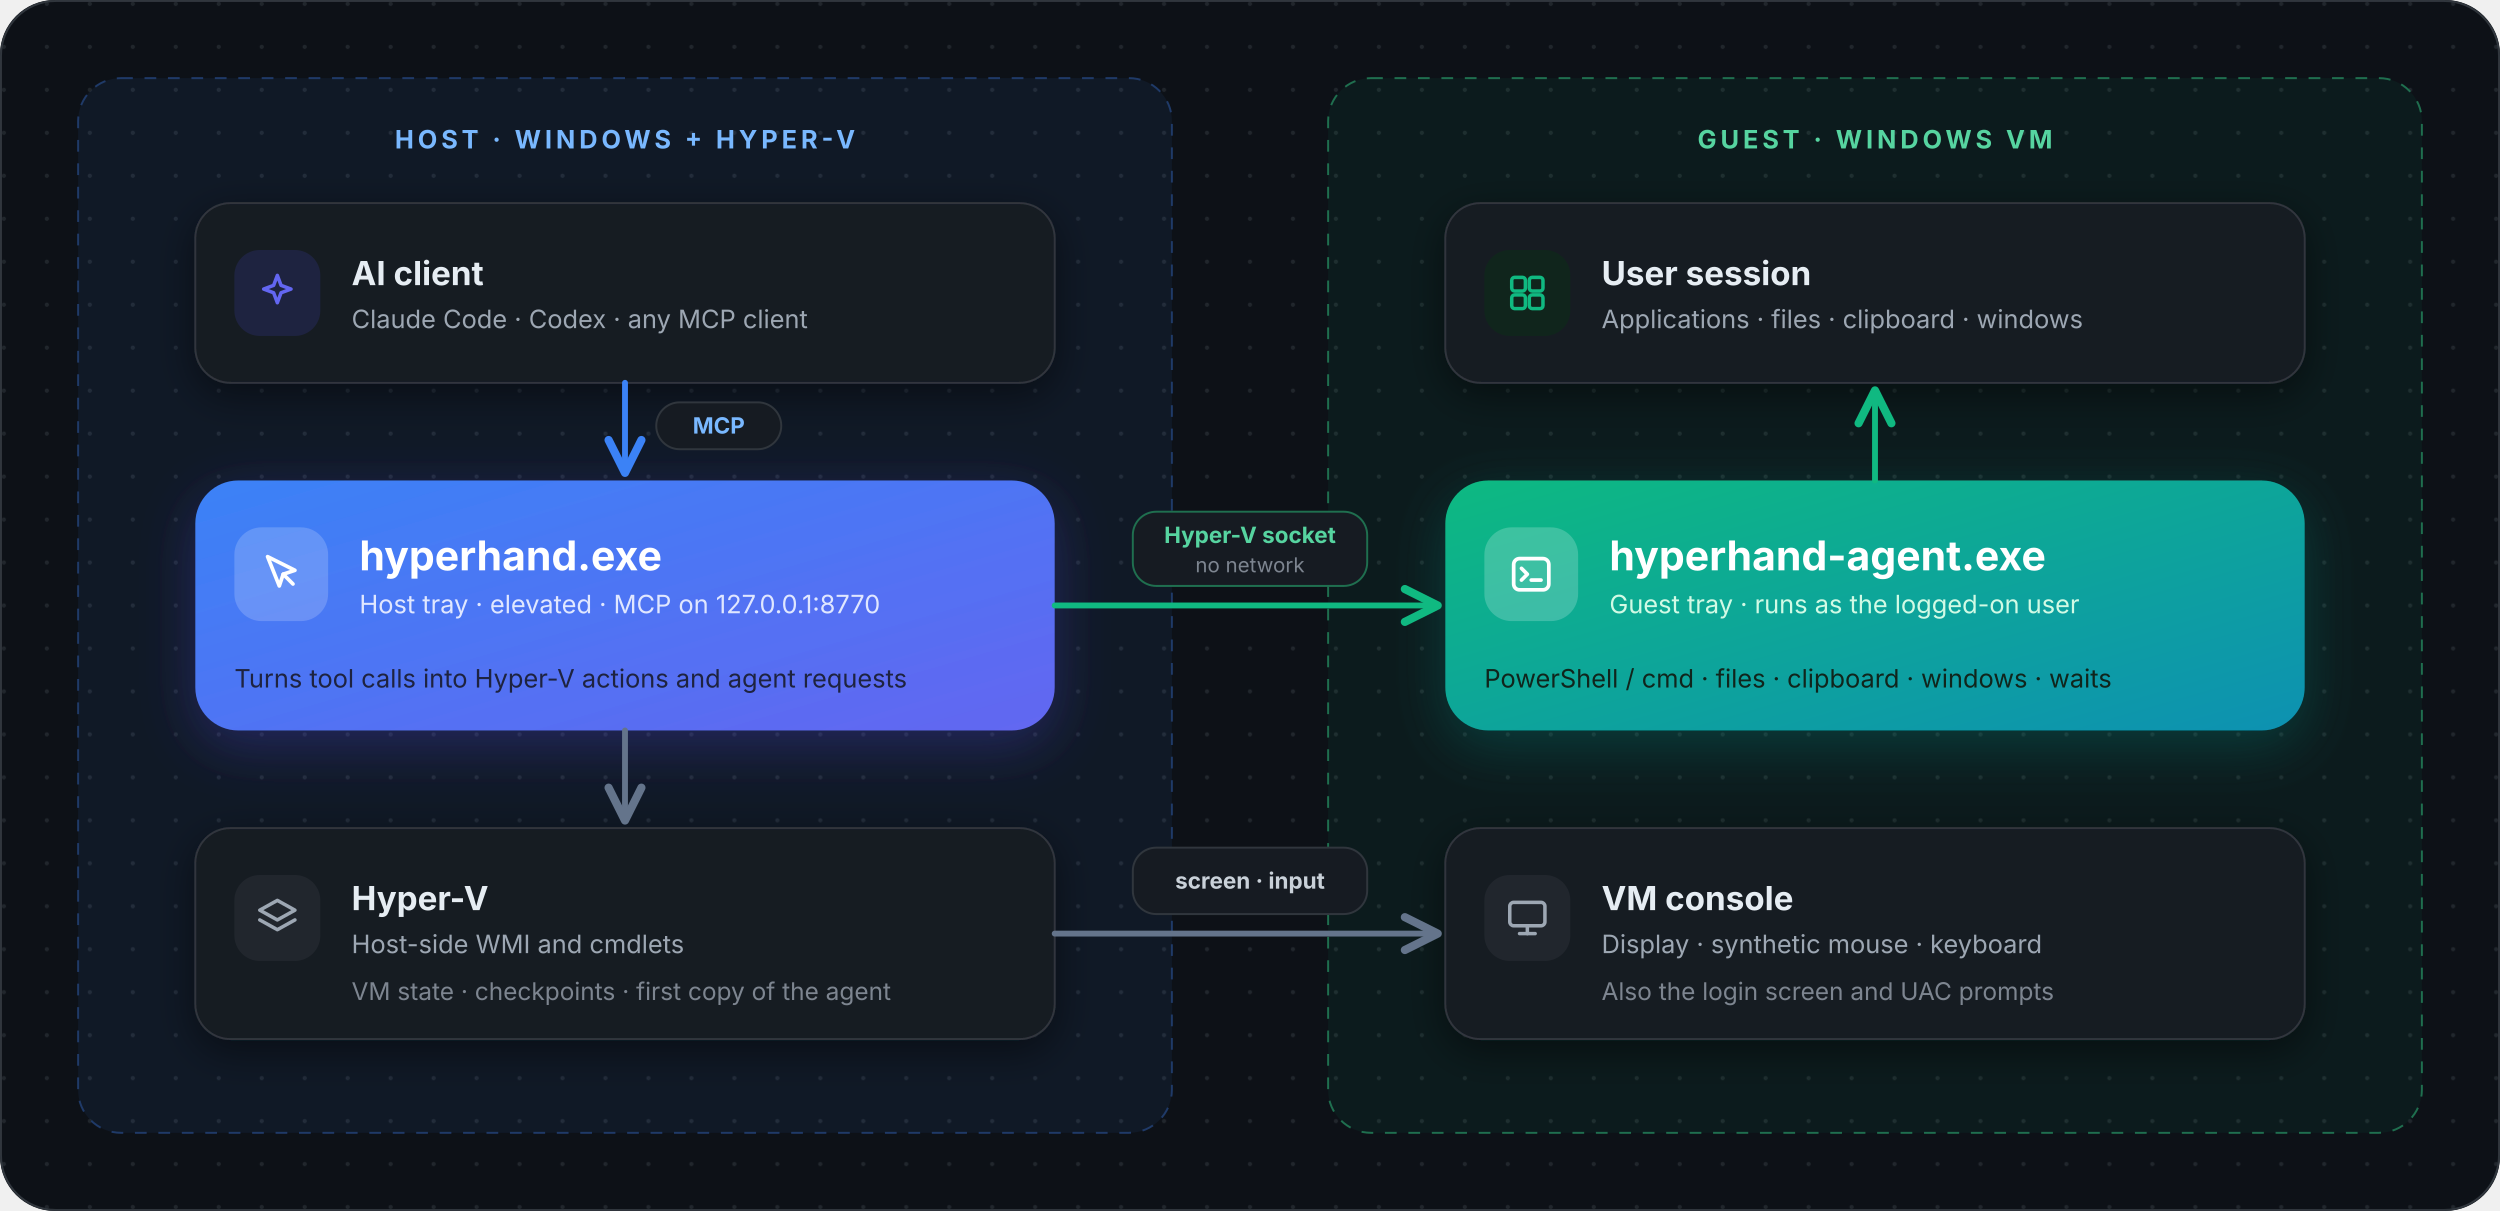
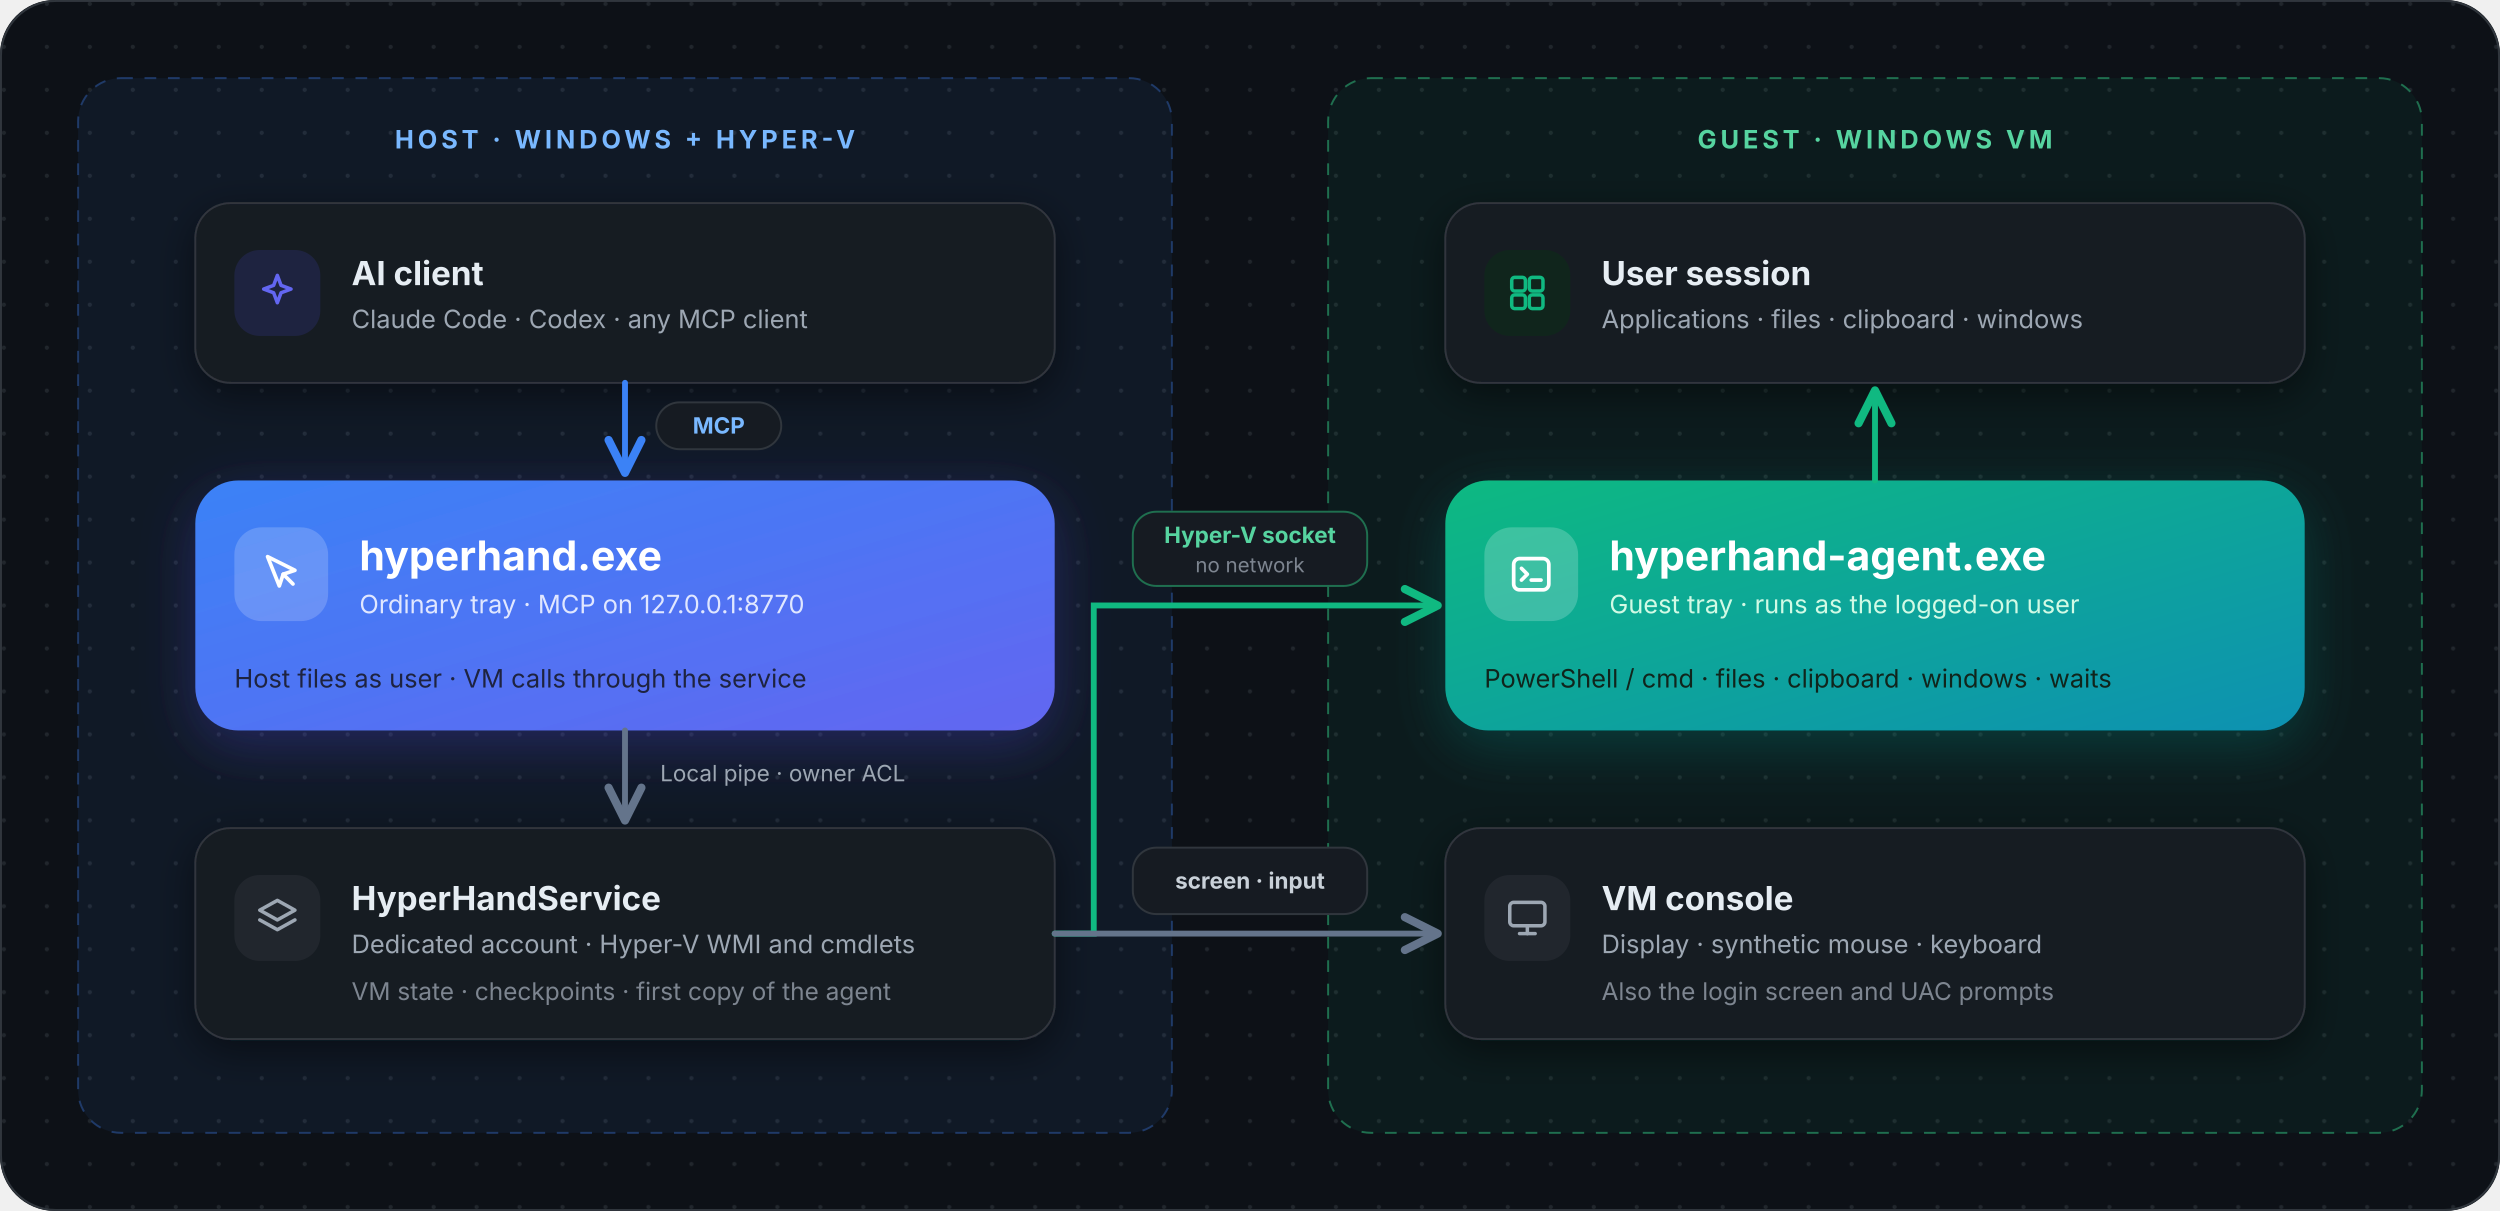
<svg xmlns="http://www.w3.org/2000/svg" viewBox="0 0 1280 620" width="1280" height="620" font-family="'Segoe UI', Inter, system-ui, -apple-system, Helvetica, Arial, sans-serif">
  <defs>
    <pattern id="dots" width="22" height="22" patternUnits="userSpaceOnUse">
      <circle cx="2" cy="2" r="1.1" fill="#30363d" />
    </pattern>
    <linearGradient id="hero" x1="0" y1="0" x2="1" y2="1">
      <stop offset="0" stop-color="#3b82f6" />
      <stop offset="1" stop-color="#6366f1" />
    </linearGradient>
    <linearGradient id="agent" x1="0" y1="0" x2="1" y2="1">
      <stop offset="0" stop-color="#10b981" />
      <stop offset="1" stop-color="#0891b2" />
    </linearGradient>
    <filter id="soft" x="-20%" y="-20%" width="140%" height="160%">
      <feDropShadow dx="0" dy="6" stdDeviation="10" flood-color="#000000" flood-opacity="0.45" />
    </filter>
    <filter id="glow" x="-30%" y="-30%" width="160%" height="180%">
      <feDropShadow dx="0" dy="8" stdDeviation="14" flood-color="#4f46e5" flood-opacity="0.30" />
    </filter>
    <filter id="glowG" x="-30%" y="-30%" width="160%" height="180%">
      <feDropShadow dx="0" dy="8" stdDeviation="14" flood-color="#0d9488" flood-opacity="0.28" />
    </filter>
    <marker id="tipB" viewBox="0 0 10 10" refX="8" refY="5" markerWidth="7" markerHeight="7" orient="auto">
      <path d="M1,1 L9,5 L1,9" fill="none" stroke="#3b82f6" stroke-width="2" stroke-linecap="round" stroke-linejoin="round" />
    </marker>
    <marker id="tipG" viewBox="0 0 10 10" refX="8" refY="5" markerWidth="7" markerHeight="7" orient="auto">
      <path d="M1,1 L9,5 L1,9" fill="none" stroke="#10b981" stroke-width="2" stroke-linecap="round" stroke-linejoin="round" />
    </marker>
    <marker id="tipS" viewBox="0 0 10 10" refX="8" refY="5" markerWidth="7" markerHeight="7" orient="auto">
      <path d="M1,1 L9,5 L1,9" fill="none" stroke="#64748b" stroke-width="2" stroke-linecap="round" stroke-linejoin="round" />
    </marker>
  </defs>
  <rect width="1280" height="620" rx="28" fill="#0d1117" />
  <rect width="1280" height="620" rx="28" fill="url(#dots)" opacity="0.55" />
  <rect x="0.5" y="0.5" width="1279" height="619" rx="28" fill="none" stroke="#30363d" />
  <rect x="40" y="40" width="560" height="540" rx="22" fill="#3b82f6" fill-opacity="0.07" stroke="#1f3a68" stroke-dasharray="6 6" />
  <text x="320" y="76" text-anchor="middle" font-size="13" font-weight="700" letter-spacing="2" fill="#79b8ff">HOST · WINDOWS + HYPER-V</text>
  <rect x="680" y="40" width="560" height="540" rx="22" fill="#10b981" fill-opacity="0.06" stroke="#1f6f4f" stroke-dasharray="6 6" />
  <text x="960" y="76" text-anchor="middle" font-size="13" font-weight="700" letter-spacing="2" fill="#56d4a0">GUEST · WINDOWS VM</text>
  <g filter="url(#soft)">
    <rect x="100" y="104" width="440" height="92" rx="18" fill="#161b22" stroke="#30363d" />
  </g>
  <rect x="120" y="128" width="44" height="44" rx="13" fill="#1e2340" />
  <g transform="translate(130,138)" fill="none" stroke="#6366f1" stroke-width="1.8" stroke-linecap="round" stroke-linejoin="round">
    <path d="M12 3l1.9 5.1L19 10l-5.1 1.9L12 17l-1.9-5.1L5 10l5.1-1.9z" />
  </g>
  <text x="180" y="146" font-size="17" font-weight="650" fill="#e6edf3">AI client</text>
  <text x="180" y="168" font-size="13" fill="#9da7b3">Claude Code · Codex · any MCP client</text>
  <g filter="url(#soft)">
    <rect x="740" y="104" width="440" height="92" rx="18" fill="#161b22" stroke="#30363d" />
  </g>
  <rect x="760" y="128" width="44" height="44" rx="13" fill="#10251c" />
  <g transform="translate(770,138)" fill="none" stroke="#10b981" stroke-width="1.8" stroke-linecap="round" stroke-linejoin="round">
    <rect x="4" y="4" width="7" height="7" rx="1.5" />
    <rect x="13" y="4" width="7" height="7" rx="1.5" />
    <rect x="4" y="13" width="7" height="7" rx="1.5" />
    <rect x="13" y="13" width="7" height="7" rx="1.5" />
  </g>
  <text x="820" y="146" font-size="17" font-weight="650" fill="#e6edf3">User session</text>
  <text x="820" y="168" font-size="13" fill="#9da7b3">Applications · files · clipboard · windows</text>
  <g filter="url(#glow)">
    <rect x="100" y="246" width="440" height="128" rx="22" fill="url(#hero)" />
  </g>
  <rect x="120" y="270" width="48" height="48" rx="14" fill="#ffffff" fill-opacity="0.18" />
  <g transform="translate(132,282)" fill="none" stroke="#ffffff" stroke-width="1.9" stroke-linecap="round" stroke-linejoin="round">
    <path d="M5 3l14 7-6 2-2 6z" />
    <path d="M13 12l5 5" />
  </g>
  <text x="184" y="292" font-size="21" font-weight="700" fill="#ffffff">hyperhand.exe</text>
-   <text x="184" y="314" font-size="13" fill="#e0e7ff">Host tray · elevated · MCP on 127.0.0.1:8770</text>
-   <text x="120" y="352" font-size="13" fill="#1e2340">Turns tool calls into Hyper-V actions and agent requests</text>
+   <text x="184" y="314" font-size="13" fill="#e0e7ff">Ordinary tray · MCP on 127.0.0.1:8770</text>
+   <text x="120" y="352" font-size="13" fill="#1e2340">Host files as user · VM calls through the service</text>
  <g filter="url(#glowG)">
    <rect x="740" y="246" width="440" height="128" rx="22" fill="url(#agent)" />
  </g>
  <rect x="760" y="270" width="48" height="48" rx="14" fill="#ffffff" fill-opacity="0.2" />
  <g transform="translate(772,282)" fill="none" stroke="#ffffff" stroke-width="1.9" stroke-linecap="round" stroke-linejoin="round">
    <rect x="3" y="4" width="18" height="16" rx="3" />
    <path d="M7 9l3 3-3 3" />
    <path d="M12 15h5" />
  </g>
  <text x="824" y="292" font-size="21" font-weight="700" fill="#ffffff">hyperhand-agent.exe</text>
  <text x="824" y="314" font-size="13" fill="#d1fae5">Guest tray · runs as the logged-on user</text>
  <text x="760" y="352" font-size="13" fill="#10251c">PowerShell / cmd · files · clipboard · windows · waits</text>
  <g filter="url(#soft)">
    <rect x="100" y="424" width="440" height="108" rx="18" fill="#161b22" stroke="#30363d" />
  </g>
  <rect x="120" y="448" width="44" height="44" rx="13" fill="#21262d" />
  <g transform="translate(130,458)" fill="none" stroke="#9da7b3" stroke-width="1.8" stroke-linecap="round" stroke-linejoin="round">
    <path d="M12 3l9 5-9 5-9-5z" />
    <path d="M3 13l9 5 9-5" />
  </g>
-   <text x="180" y="466" font-size="17" font-weight="650" fill="#e6edf3">Hyper-V</text>
-   <text x="180" y="488" font-size="13" fill="#9da7b3">Host-side WMI and cmdlets</text>
+   <text x="180" y="466" font-size="17" font-weight="650" fill="#e6edf3">HyperHandService</text>
+   <text x="180" y="488" font-size="13" fill="#9da7b3">Dedicated account · Hyper-V WMI and cmdlets</text>
  <text x="180" y="512" font-size="12.5" fill="#7d8590">VM state · checkpoints · first copy of the agent</text>
  <g filter="url(#soft)">
    <rect x="740" y="424" width="440" height="108" rx="18" fill="#161b22" stroke="#30363d" />
  </g>
  <rect x="760" y="448" width="44" height="44" rx="13" fill="#21262d" />
  <g transform="translate(770,458)" fill="none" stroke="#9da7b3" stroke-width="1.8" stroke-linecap="round" stroke-linejoin="round">
    <rect x="3" y="4" width="18" height="12" rx="2" />
    <path d="M8 20h8" />
    <path d="M12 16v4" />
  </g>
  <text x="820" y="466" font-size="17" font-weight="650" fill="#e6edf3">VM console</text>
  <text x="820" y="488" font-size="13" fill="#9da7b3">Display · synthetic mouse · keyboard</text>
  <text x="820" y="512" font-size="12.5" fill="#7d8590">Also the login screen and UAC prompts</text>
  <path d="M320 196 L320 240" stroke="#3b82f6" stroke-width="3" stroke-linecap="round" marker-end="url(#tipB)" />
  <rect x="336" y="206" width="64" height="24" rx="12" fill="#161b22" stroke="#30363d" />
  <text x="368" y="222" text-anchor="middle" font-size="11.5" font-weight="650" fill="#79b8ff">MCP</text>
  <path d="M320 374 L320 418" stroke="#64748b" stroke-width="3" stroke-linecap="round" marker-end="url(#tipS)" />
+   <text x="338" y="400" font-size="11.5" fill="#9da7b3">Local pipe · owner ACL</text>
  <path d="M960 246 L960 202" stroke="#10b981" stroke-width="3" stroke-linecap="round" marker-end="url(#tipG)" />
-   <path d="M540 310 L734 310" stroke="#10b981" stroke-width="3" stroke-linecap="round" marker-end="url(#tipG)" />
+   <path d="M540 478 L560 478 L560 310 L734 310" stroke="#10b981" stroke-width="3" stroke-linecap="round" fill="none" marker-end="url(#tipG)" />
  <rect x="580" y="262" width="120" height="38" rx="12" fill="#161b22" stroke="#1f6f4f" />
  <text x="640" y="278" text-anchor="middle" font-size="11.5" font-weight="650" fill="#56d4a0">Hyper-V socket</text>
  <text x="640" y="293" text-anchor="middle" font-size="10.5" fill="#7d8590">no network</text>
  <path d="M540 478 L734 478" stroke="#64748b" stroke-width="3" stroke-linecap="round" marker-end="url(#tipS)" />
  <rect x="580" y="434" width="120" height="34" rx="12" fill="#161b22" stroke="#30363d" />
  <text x="640" y="455" text-anchor="middle" font-size="11.5" font-weight="650" fill="#c9d1d9">screen · input</text>
</svg>
